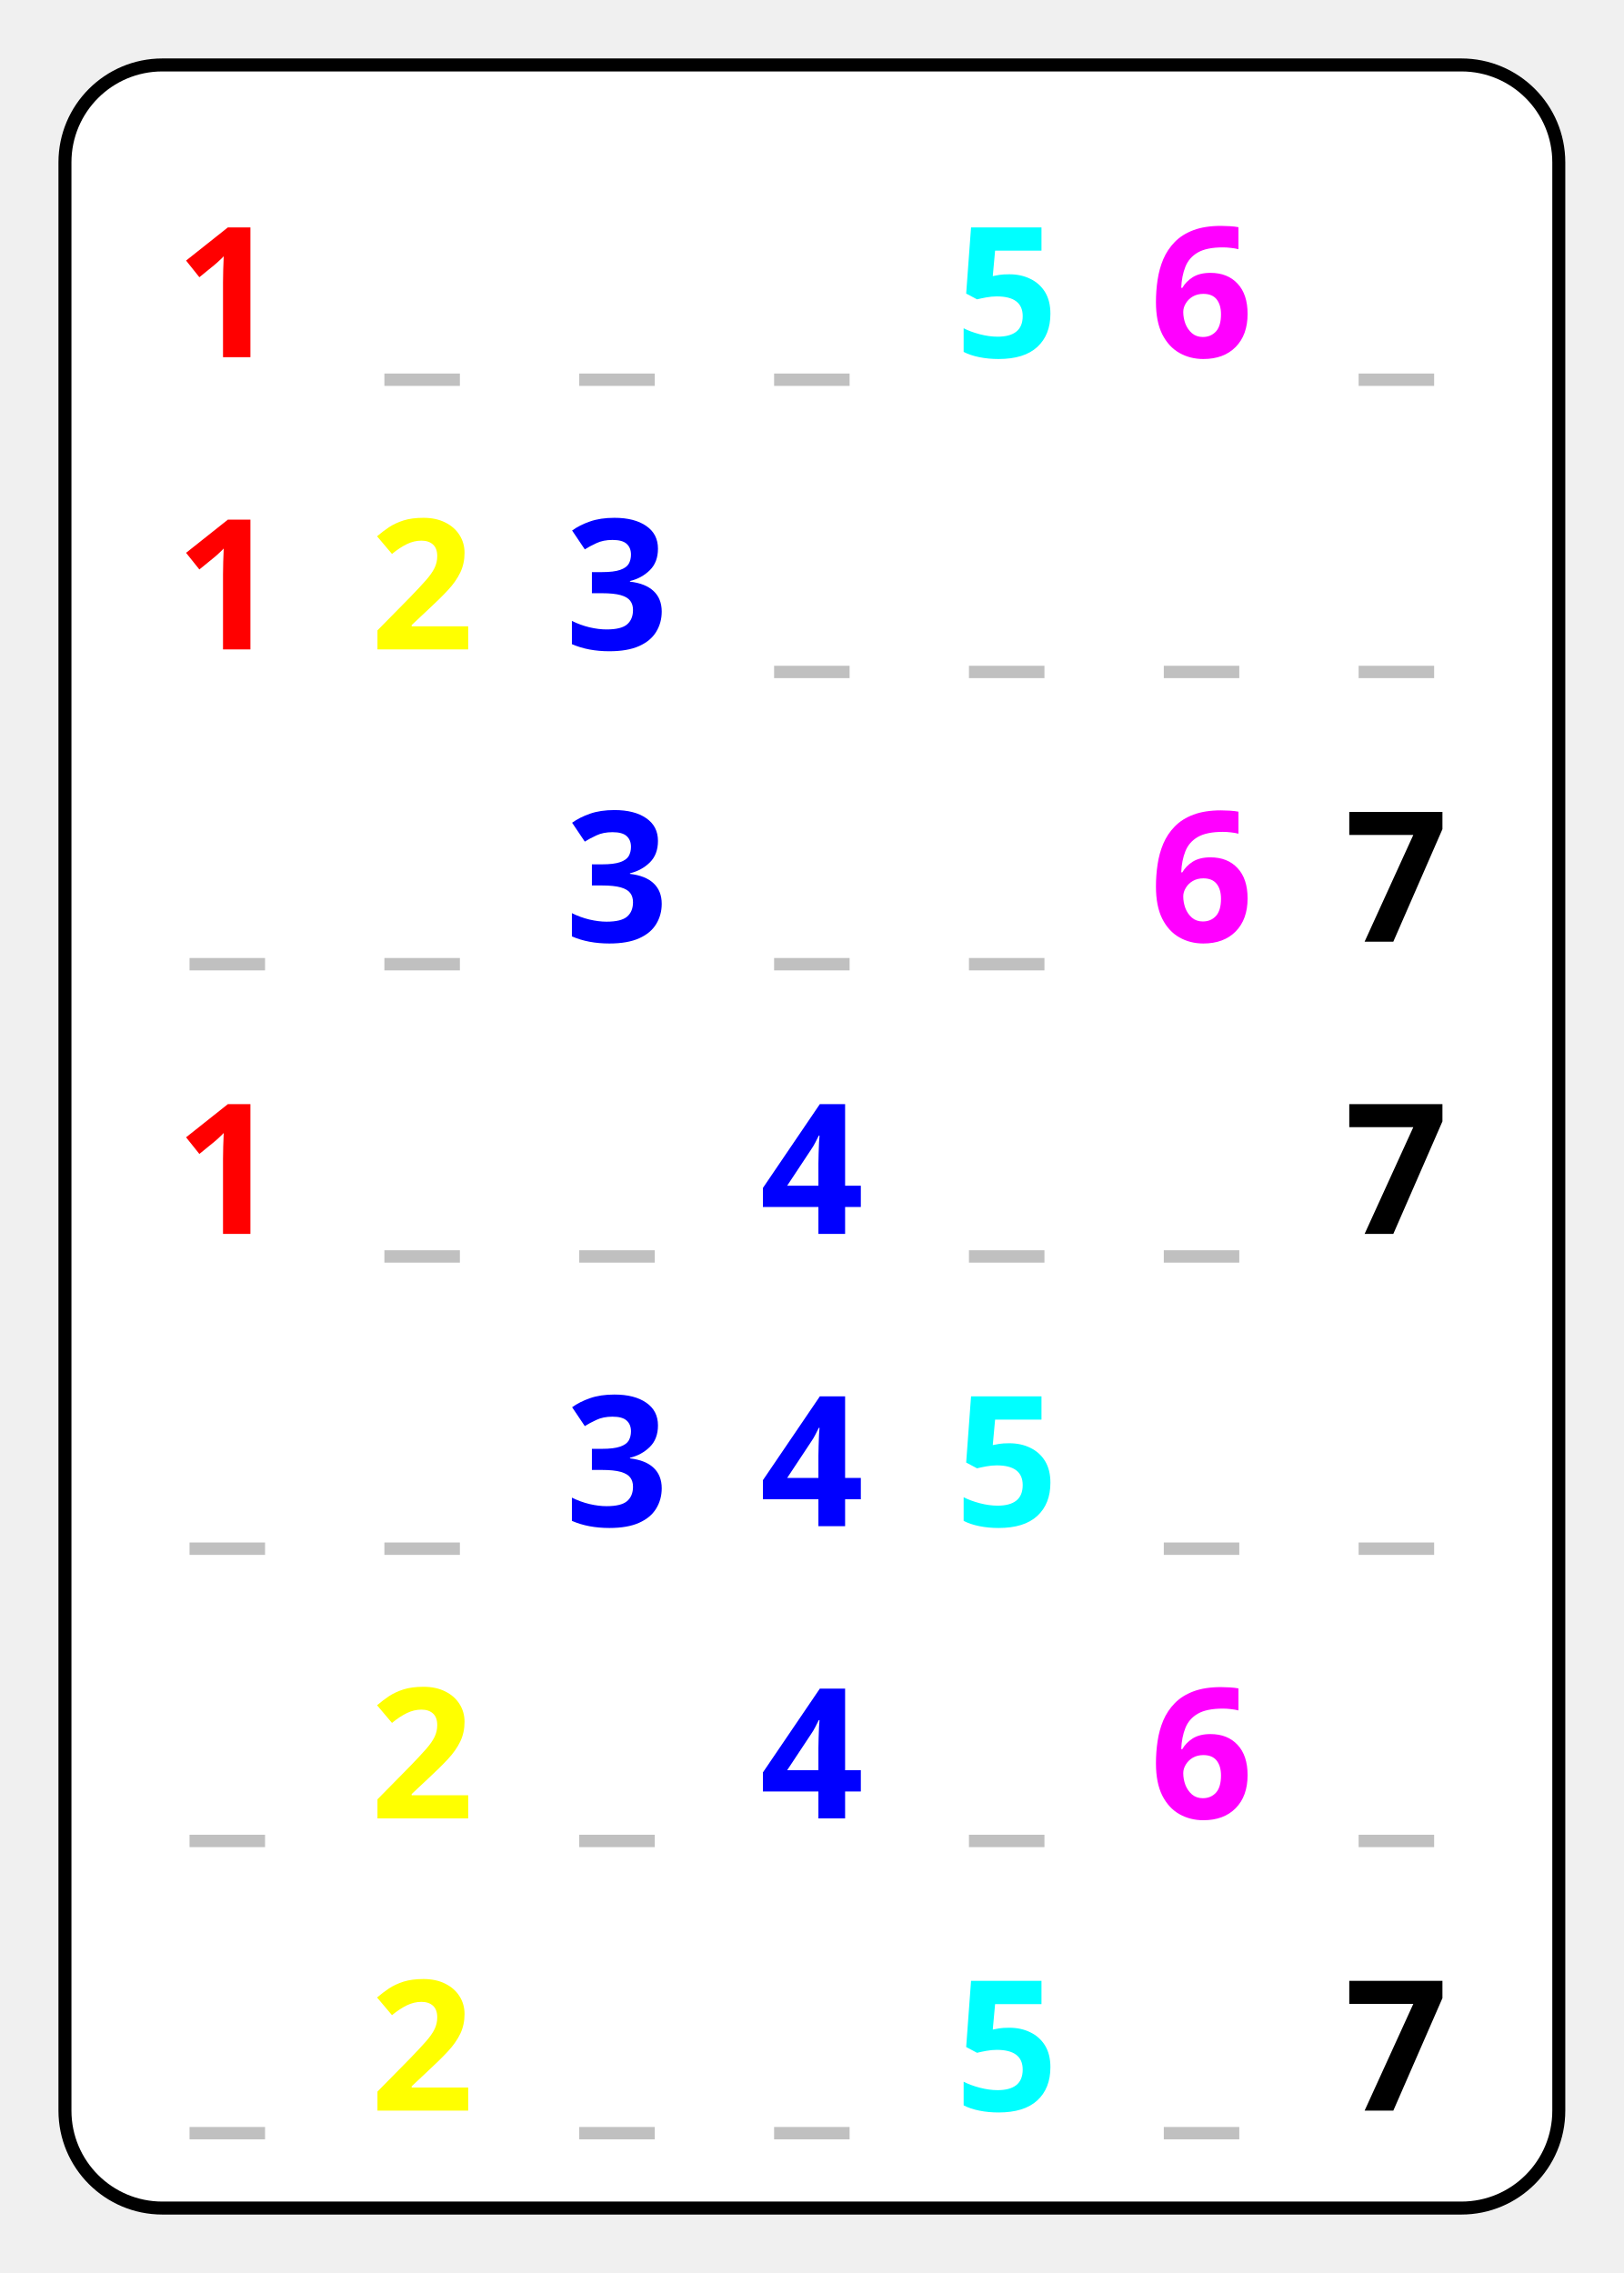
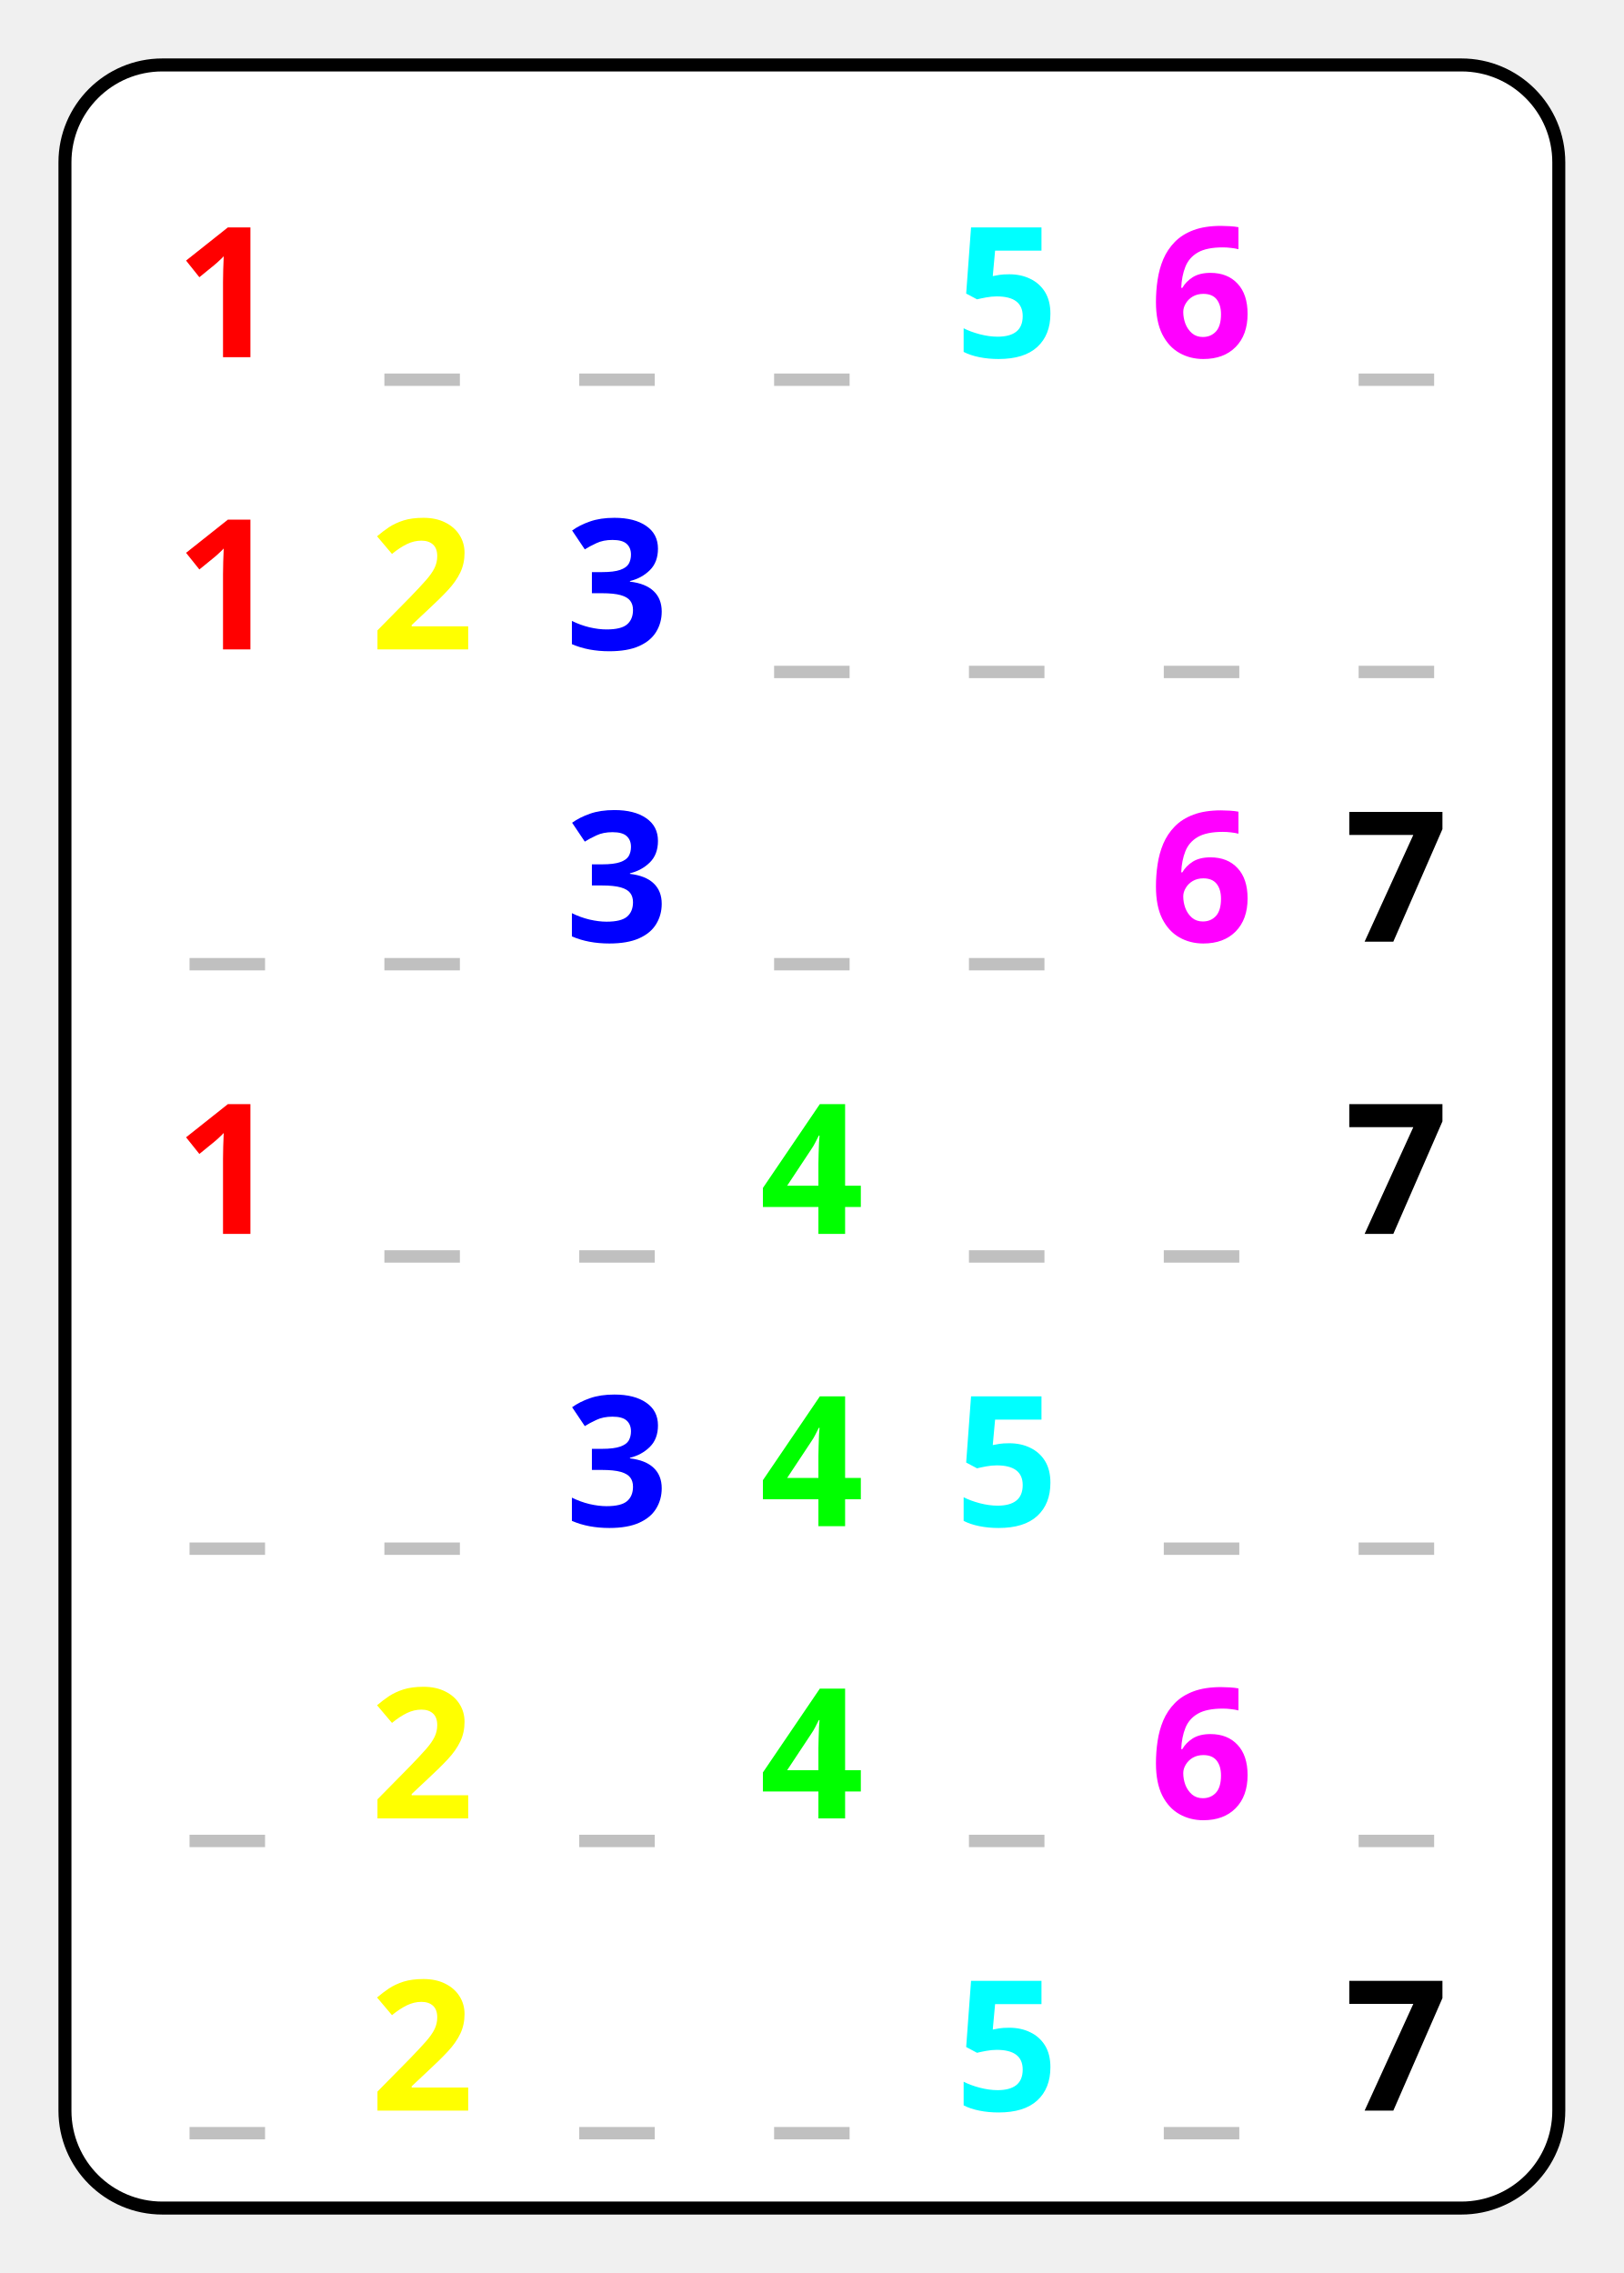
<svg xmlns="http://www.w3.org/2000/svg" width="250" height="350" viewBox="0 0 250 350">
  <rect x="10" y="10" width="230" height="330" rx="15" ry="15" fill="white" stroke="black" stroke-width="2" />
  <text x="35" y="55" font-family="Fantasy" font-size="28" font-weight="bold" fill="rgb(255,0,0)" text-anchor="middle">1</text>
  <text x="65" y="55" font-family="Fantasy" font-size="28" font-weight="bold" fill="rgb(192,192,192)" text-anchor="middle">_</text>
  <text x="95" y="55" font-family="Fantasy" font-size="28" font-weight="bold" fill="rgb(192,192,192)" text-anchor="middle">_</text>
  <text x="125" y="55" font-family="Fantasy" font-size="28" font-weight="bold" fill="rgb(192,192,192)" text-anchor="middle">_</text>
  <text x="155" y="55" font-family="Fantasy" font-size="28" font-weight="bold" fill="rgb(0,255,255)" text-anchor="middle">5</text>
  <text x="185" y="55" font-family="Fantasy" font-size="28" font-weight="bold" fill="rgb(255,0,255)" text-anchor="middle">6</text>
  <text x="215" y="55" font-family="Fantasy" font-size="28" font-weight="bold" fill="rgb(192,192,192)" text-anchor="middle">_</text>
  <text x="35" y="100" font-family="Fantasy" font-size="28" font-weight="bold" fill="rgb(255,0,0)" text-anchor="middle">1</text>
  <text x="65" y="100" font-family="Fantasy" font-size="28" font-weight="bold" fill="rgb(255,255,0)" text-anchor="middle">2</text>
  <text x="95" y="100" font-family="Fantasy" font-size="28" font-weight="bold" fill="rgb(0,0,255)" text-anchor="middle">3</text>
  <text x="125" y="100" font-family="Fantasy" font-size="28" font-weight="bold" fill="rgb(192,192,192)" text-anchor="middle">_</text>
  <text x="155" y="100" font-family="Fantasy" font-size="28" font-weight="bold" fill="rgb(192,192,192)" text-anchor="middle">_</text>
  <text x="185" y="100" font-family="Fantasy" font-size="28" font-weight="bold" fill="rgb(192,192,192)" text-anchor="middle">_</text>
  <text x="215" y="100" font-family="Fantasy" font-size="28" font-weight="bold" fill="rgb(192,192,192)" text-anchor="middle">_</text>
  <text x="35" y="145" font-family="Fantasy" font-size="28" font-weight="bold" fill="rgb(192,192,192)" text-anchor="middle">_</text>
  <text x="65" y="145" font-family="Fantasy" font-size="28" font-weight="bold" fill="rgb(192,192,192)" text-anchor="middle">_</text>
  <text x="95" y="145" font-family="Fantasy" font-size="28" font-weight="bold" fill="rgb(0,0,255)" text-anchor="middle">3</text>
  <text x="125" y="145" font-family="Fantasy" font-size="28" font-weight="bold" fill="rgb(192,192,192)" text-anchor="middle">_</text>
  <text x="155" y="145" font-family="Fantasy" font-size="28" font-weight="bold" fill="rgb(192,192,192)" text-anchor="middle">_</text>
  <text x="185" y="145" font-family="Fantasy" font-size="28" font-weight="bold" fill="rgb(255,0,255)" text-anchor="middle">6</text>
  <text x="215" y="145" font-family="Fantasy" font-size="28" font-weight="bold" fill="rgb(0,0,0)" text-anchor="middle">7</text>
  <text x="35" y="190" font-family="Fantasy" font-size="28" font-weight="bold" fill="rgb(255,0,0)" text-anchor="middle">1</text>
  <text x="65" y="190" font-family="Fantasy" font-size="28" font-weight="bold" fill="rgb(192,192,192)" text-anchor="middle">_</text>
  <text x="95" y="190" font-family="Fantasy" font-size="28" font-weight="bold" fill="rgb(192,192,192)" text-anchor="middle">_</text>
-   <text x="125" y="190" font-family="Fantasy" font-size="28" font-weight="bold" fill="rgb(0,0,255)" text-anchor="middle">4</text>
+   <text x="125" y="190" font-family="Fantasy" font-size="28" font-weight="bold" fill="rgb(0,255,0)" text-anchor="middle">4</text>
  <text x="155" y="190" font-family="Fantasy" font-size="28" font-weight="bold" fill="rgb(192,192,192)" text-anchor="middle">_</text>
  <text x="185" y="190" font-family="Fantasy" font-size="28" font-weight="bold" fill="rgb(192,192,192)" text-anchor="middle">_</text>
  <text x="215" y="190" font-family="Fantasy" font-size="28" font-weight="bold" fill="rgb(0,0,0)" text-anchor="middle">7</text>
  <text x="35" y="235" font-family="Fantasy" font-size="28" font-weight="bold" fill="rgb(192,192,192)" text-anchor="middle">_</text>
  <text x="65" y="235" font-family="Fantasy" font-size="28" font-weight="bold" fill="rgb(192,192,192)" text-anchor="middle">_</text>
  <text x="95" y="235" font-family="Fantasy" font-size="28" font-weight="bold" fill="rgb(0,0,255)" text-anchor="middle">3</text>
-   <text x="125" y="235" font-family="Fantasy" font-size="28" font-weight="bold" fill="rgb(0,0,255)" text-anchor="middle">4</text>
+   <text x="125" y="235" font-family="Fantasy" font-size="28" font-weight="bold" fill="rgb(0,255,0)" text-anchor="middle">4</text>
  <text x="155" y="235" font-family="Fantasy" font-size="28" font-weight="bold" fill="rgb(0,255,255)" text-anchor="middle">5</text>
  <text x="185" y="235" font-family="Fantasy" font-size="28" font-weight="bold" fill="rgb(192,192,192)" text-anchor="middle">_</text>
  <text x="215" y="235" font-family="Fantasy" font-size="28" font-weight="bold" fill="rgb(192,192,192)" text-anchor="middle">_</text>
  <text x="35" y="280" font-family="Fantasy" font-size="28" font-weight="bold" fill="rgb(192,192,192)" text-anchor="middle">_</text>
  <text x="65" y="280" font-family="Fantasy" font-size="28" font-weight="bold" fill="rgb(255,255,0)" text-anchor="middle">2</text>
  <text x="95" y="280" font-family="Fantasy" font-size="28" font-weight="bold" fill="rgb(192,192,192)" text-anchor="middle">_</text>
-   <text x="125" y="280" font-family="Fantasy" font-size="28" font-weight="bold" fill="rgb(0,0,255)" text-anchor="middle">4</text>
+   <text x="125" y="280" font-family="Fantasy" font-size="28" font-weight="bold" fill="rgb(0,255,0)" text-anchor="middle">4</text>
  <text x="155" y="280" font-family="Fantasy" font-size="28" font-weight="bold" fill="rgb(192,192,192)" text-anchor="middle">_</text>
  <text x="185" y="280" font-family="Fantasy" font-size="28" font-weight="bold" fill="rgb(255,0,255)" text-anchor="middle">6</text>
  <text x="215" y="280" font-family="Fantasy" font-size="28" font-weight="bold" fill="rgb(192,192,192)" text-anchor="middle">_</text>
  <text x="35" y="325" font-family="Fantasy" font-size="28" font-weight="bold" fill="rgb(192,192,192)" text-anchor="middle">_</text>
  <text x="65" y="325" font-family="Fantasy" font-size="28" font-weight="bold" fill="rgb(255,255,0)" text-anchor="middle">2</text>
  <text x="95" y="325" font-family="Fantasy" font-size="28" font-weight="bold" fill="rgb(192,192,192)" text-anchor="middle">_</text>
  <text x="125" y="325" font-family="Fantasy" font-size="28" font-weight="bold" fill="rgb(192,192,192)" text-anchor="middle">_</text>
  <text x="155" y="325" font-family="Fantasy" font-size="28" font-weight="bold" fill="rgb(0,255,255)" text-anchor="middle">5</text>
  <text x="185" y="325" font-family="Fantasy" font-size="28" font-weight="bold" fill="rgb(192,192,192)" text-anchor="middle">_</text>
  <text x="215" y="325" font-family="Fantasy" font-size="28" font-weight="bold" fill="rgb(0,0,0)" text-anchor="middle">7</text>
</svg>
